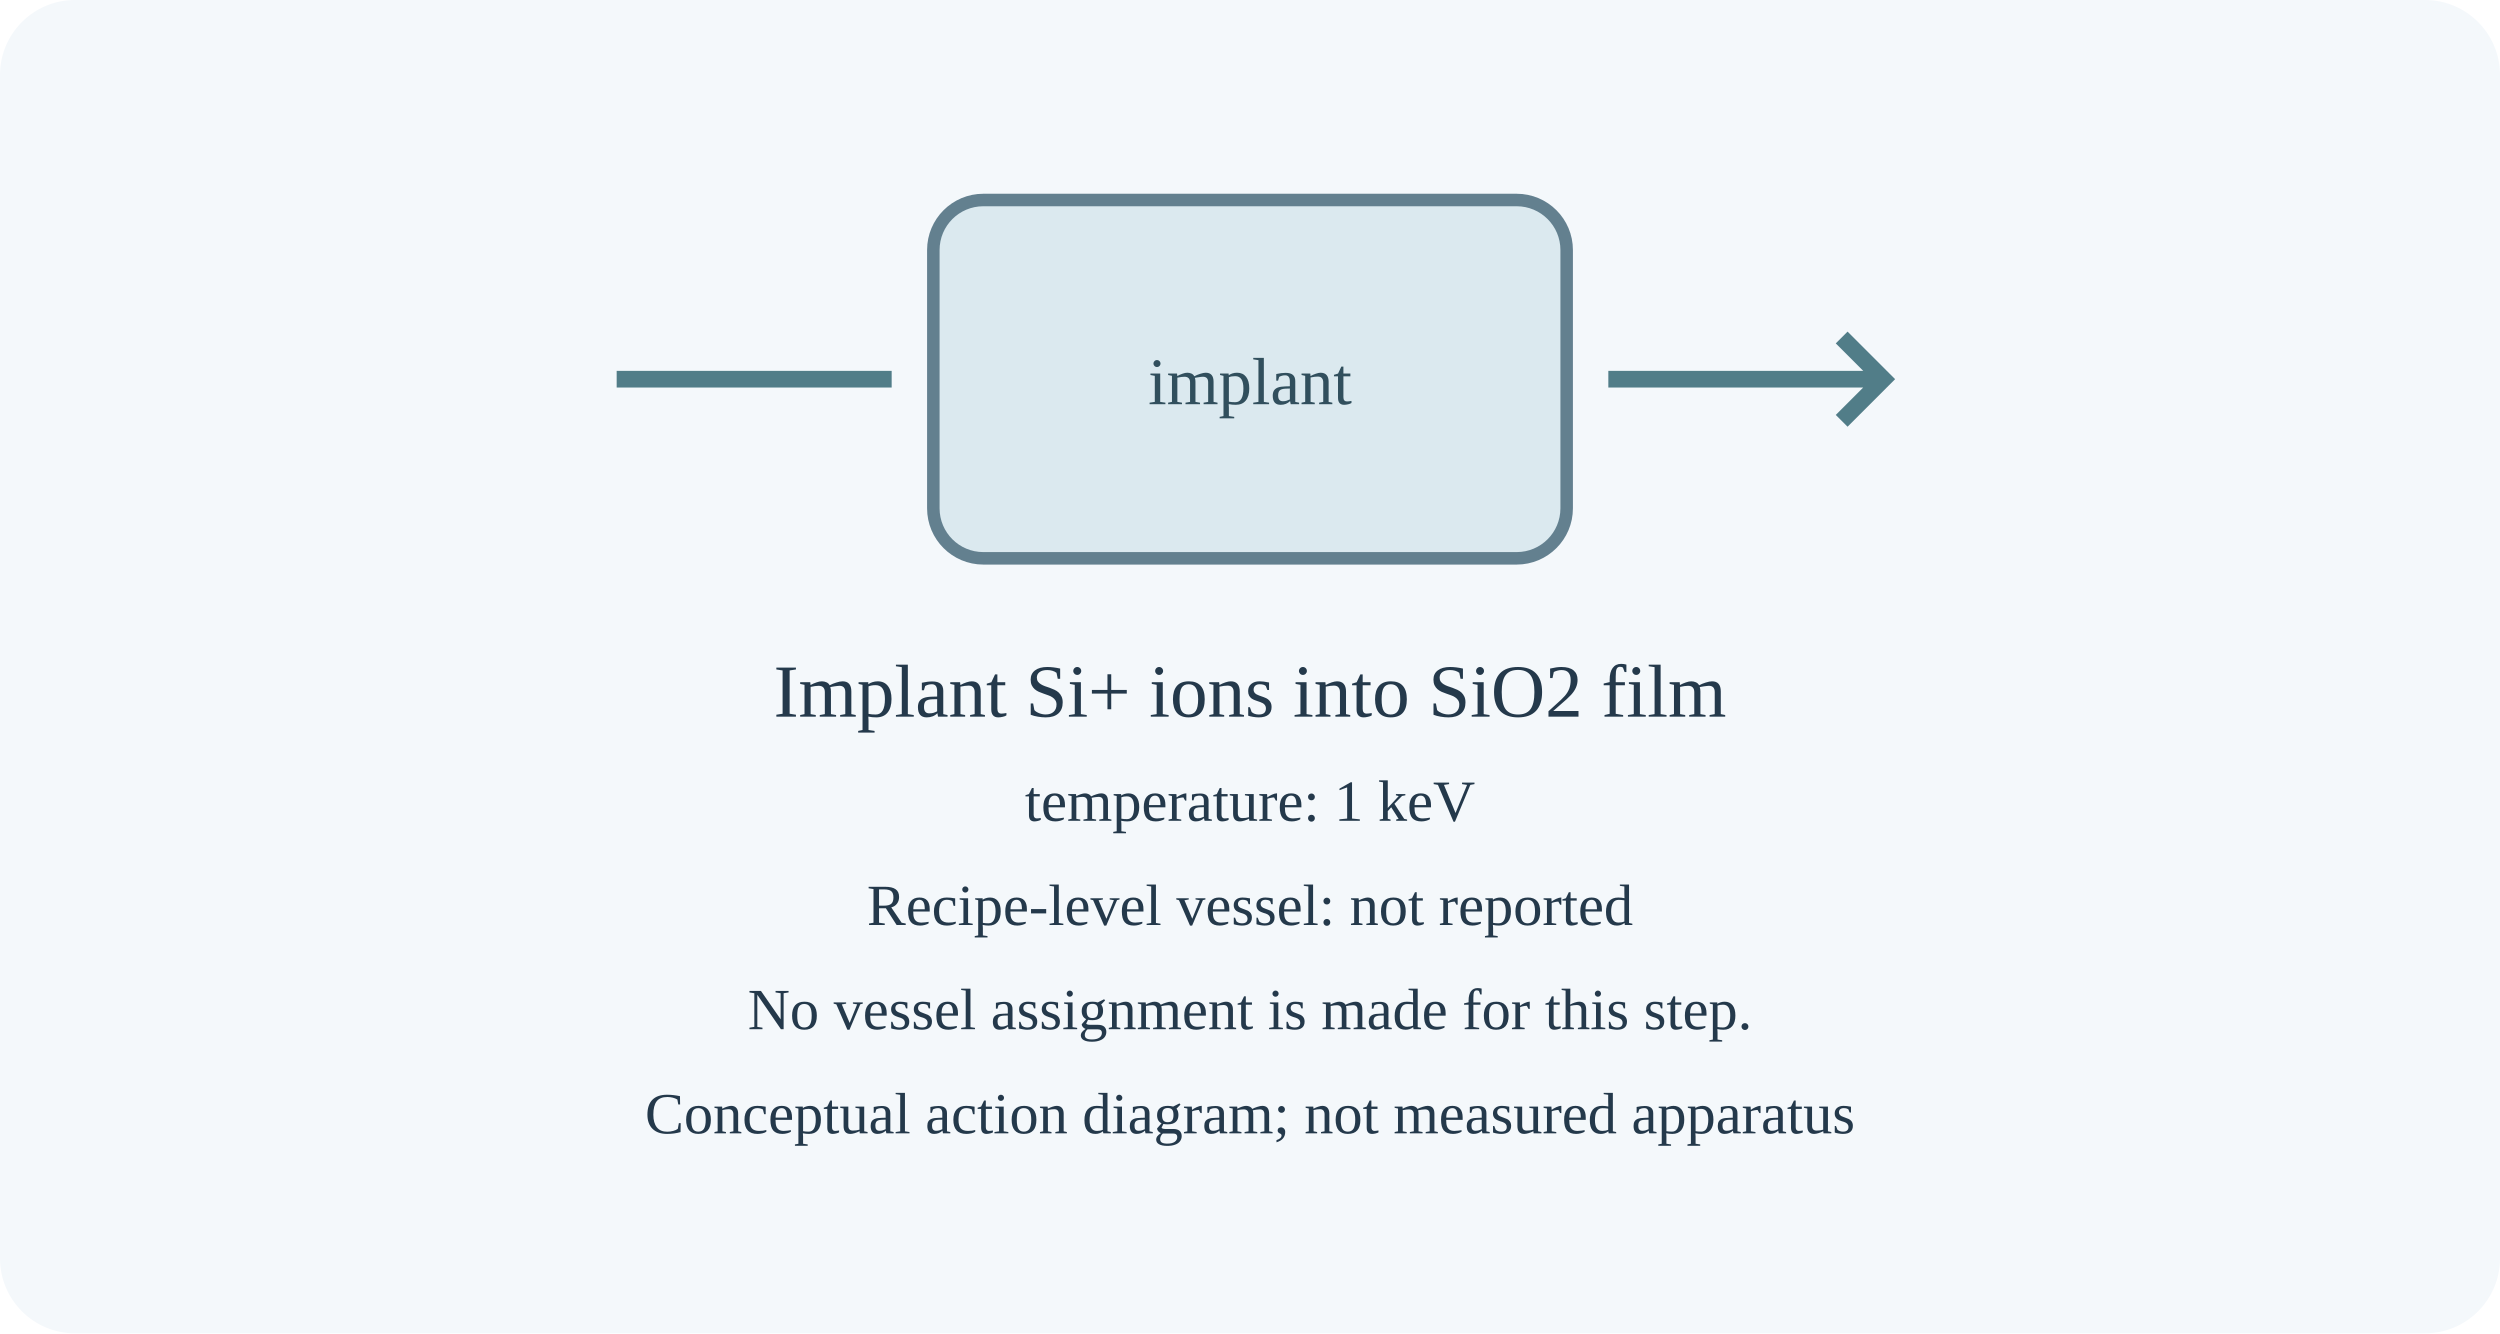
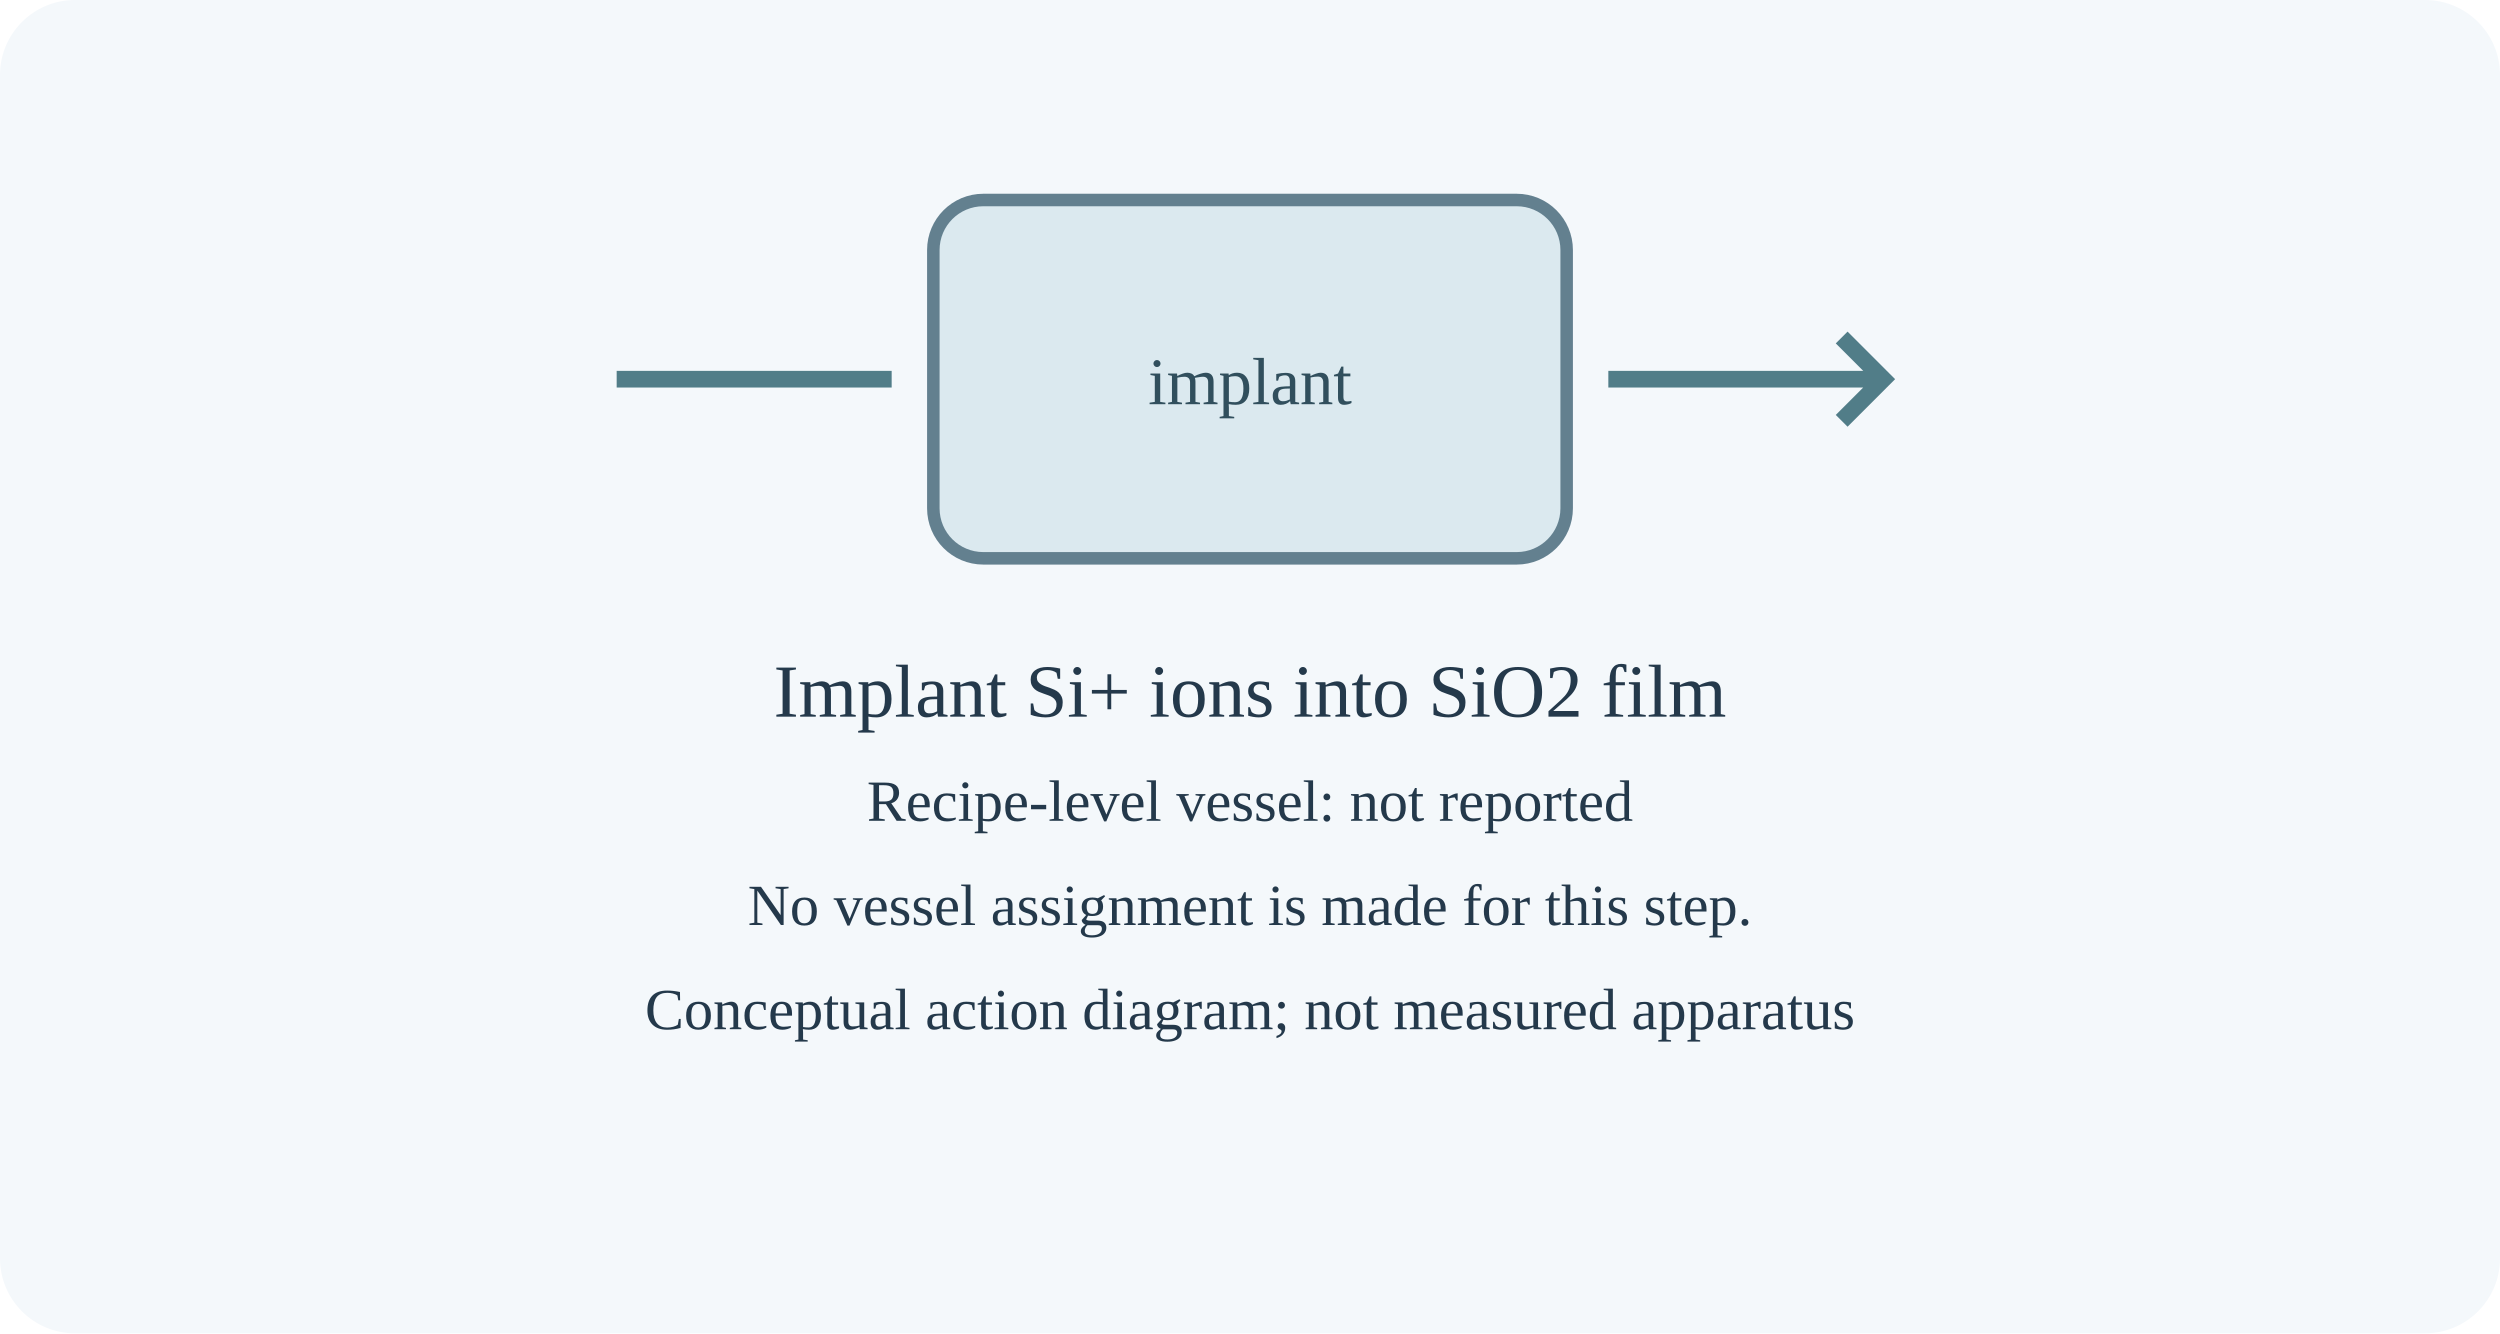
<svg xmlns="http://www.w3.org/2000/svg" viewBox="0 0 600 320" role="img" aria-labelledby="title desc">
  <rect width="600" height="320" rx="18" fill="#f4f8fb" />
  <rect x="224" y="48" width="152" height="86" rx="12" fill="#dbe9ef" stroke="#63808f" stroke-width="3" />
  <path d="M148 91H214M386 91H452M442 81L452 91 442 101" fill="none" stroke="#517d88" stroke-width="4" />
  <text x="300" y="97" text-anchor="middle" font-size="16" fill="#314f5d">implant</text>
  <text x="300" y="172" text-anchor="middle" font-size="18" fill="#24394b">Implant Si+ ions into SiO2 film</text>
-   <text x="300" y="197" text-anchor="middle" font-size="14" fill="#24394b">temperature: 1 keV</text>
-   <text x="300" y="222" text-anchor="middle" font-size="14" fill="#24394b">Recipe-level vessel: not reported</text>
-   <text x="300" y="247" text-anchor="middle" font-size="14" fill="#24394b">No vessel assignment is made for this step.</text>
-   <text x="300" y="272" text-anchor="middle" font-size="14" fill="#24394b">Conceptual action diagram; not measured apparatus</text>
+   <text x="300" y="197" text-anchor="middle" font-size="14" fill="#24394b">Recipe-level vessel: not reported</text>
+   <text x="300" y="222" text-anchor="middle" font-size="14" fill="#24394b">No vessel assignment is made for this step.</text>
+   <text x="300" y="247" text-anchor="middle" font-size="14" fill="#24394b">Conceptual action diagram; not measured apparatus</text>
</svg>
